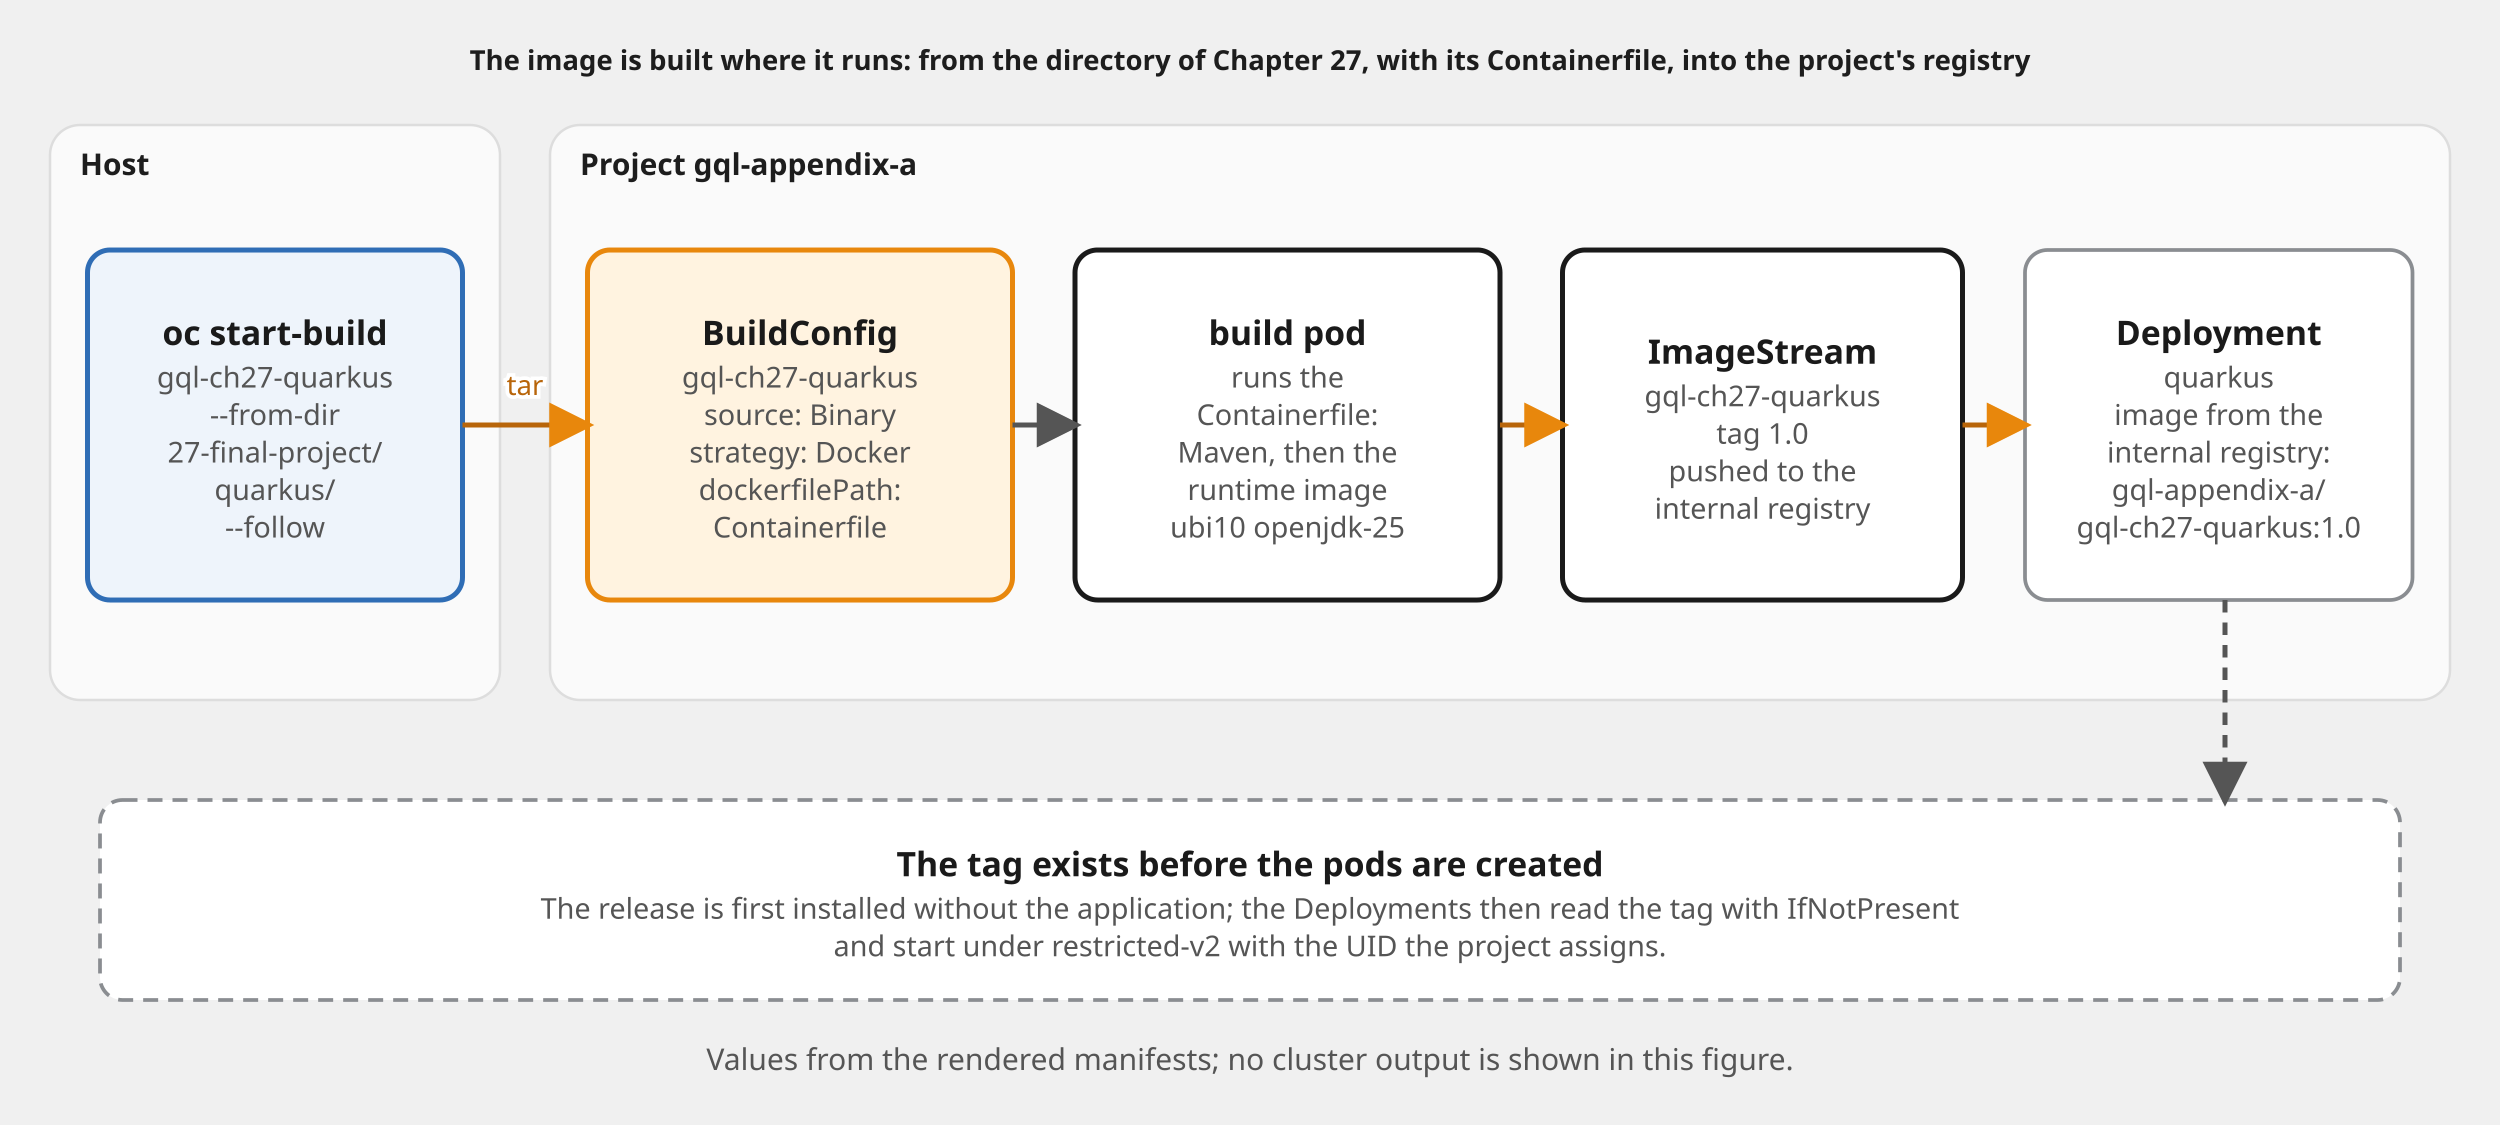
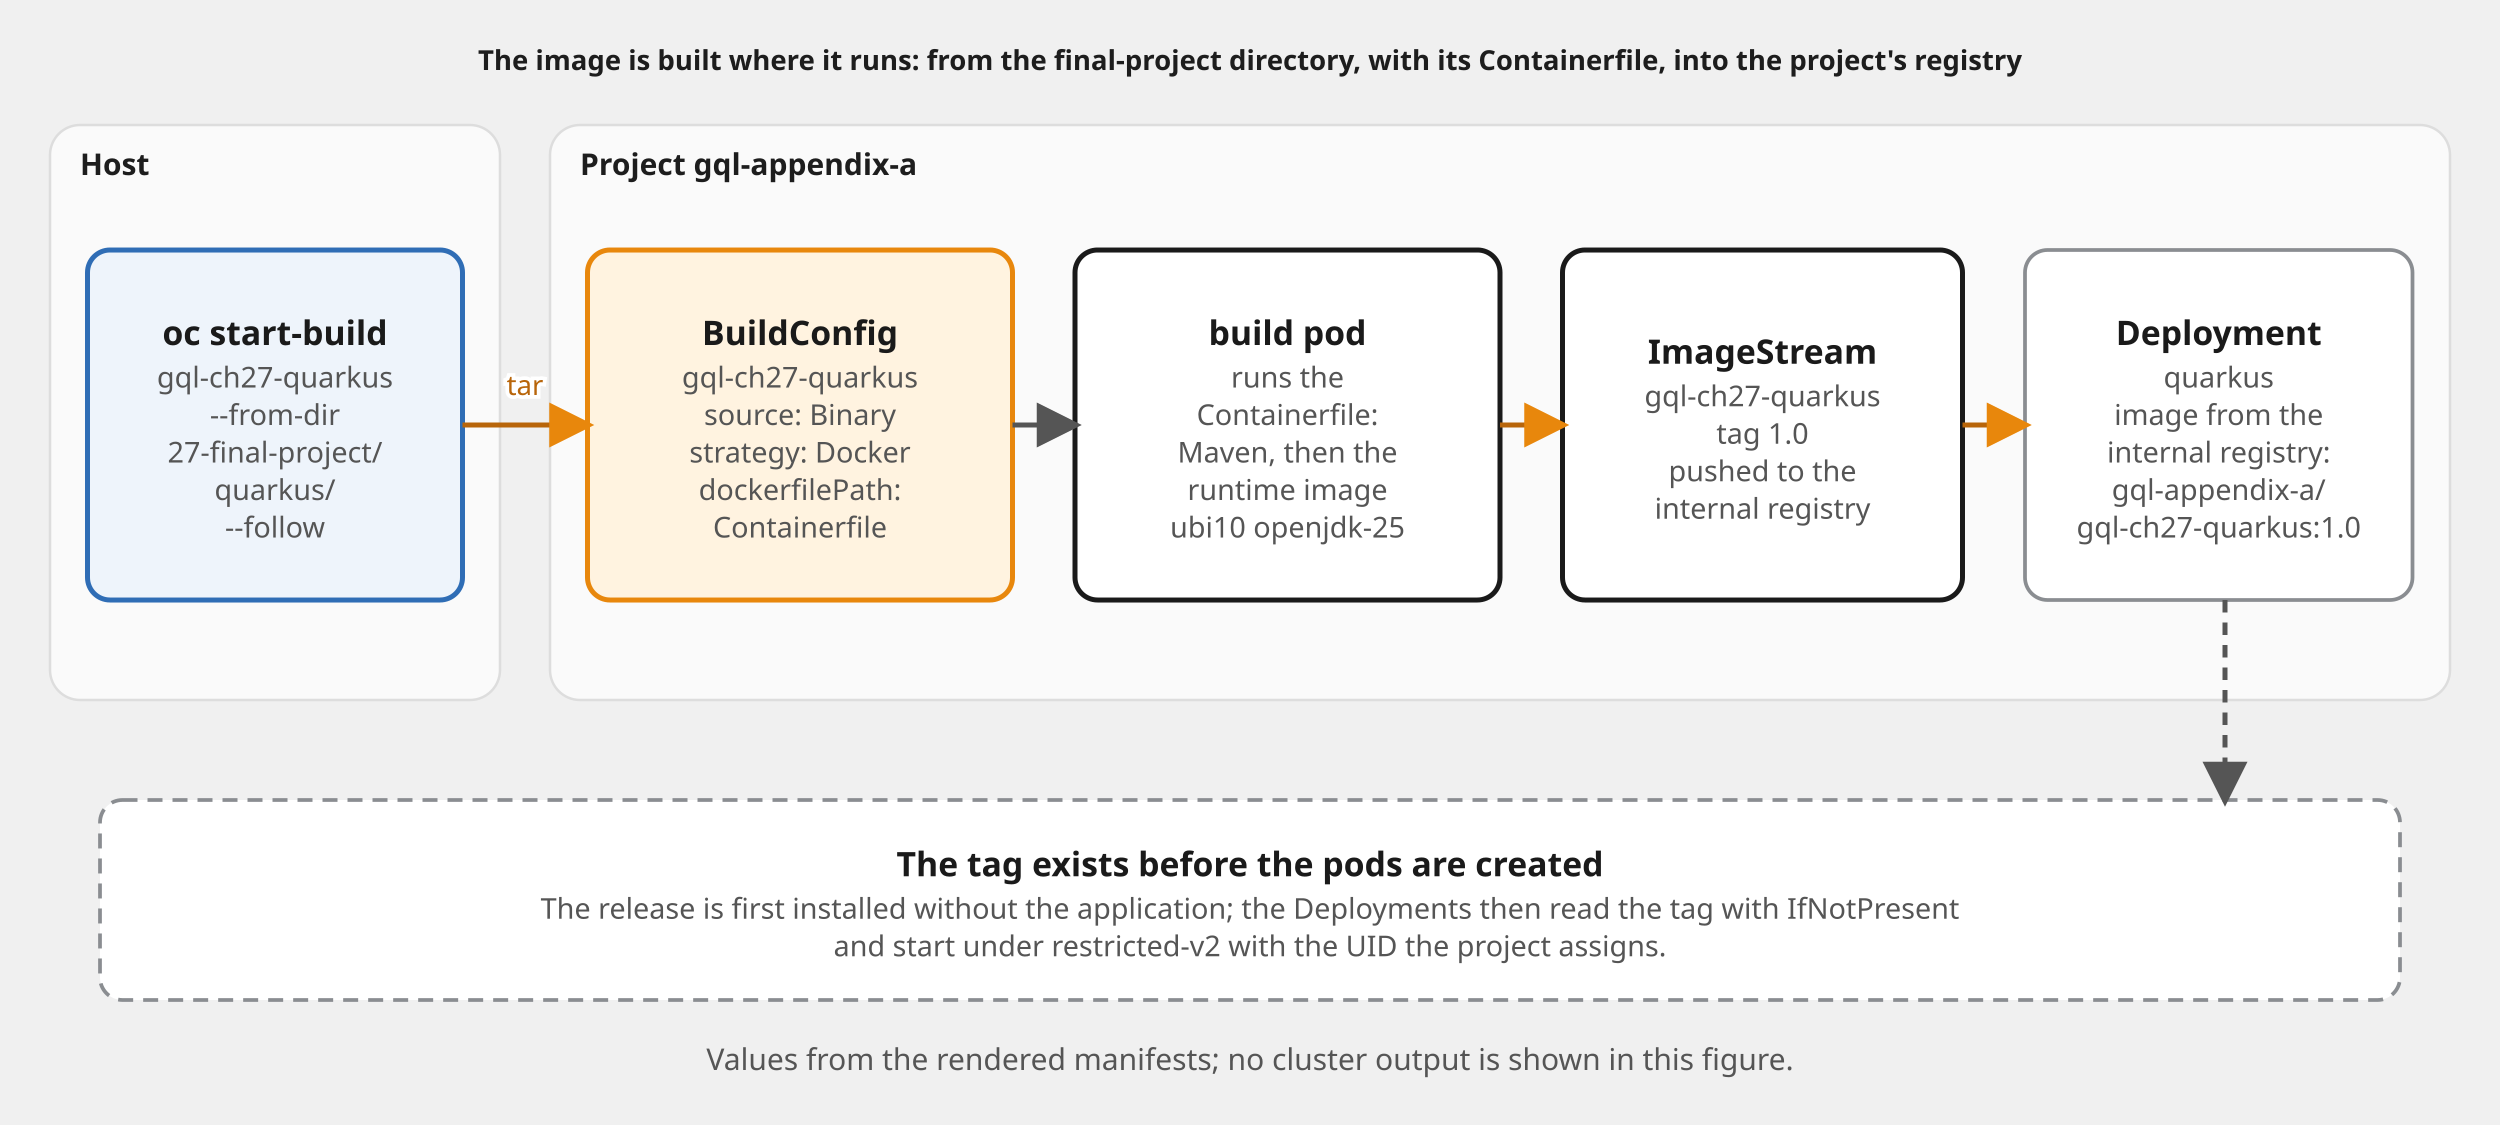
<svg xmlns="http://www.w3.org/2000/svg" viewBox="0 0 1000 450" font-family="'Red Hat Text', system-ui, sans-serif" role="img">
  <defs>
    <marker id="a" viewBox="0 0 10 10" refX="8.5" refY="5" markerWidth="9" markerHeight="9" orient="auto-start-reverse">
      <path d="M0,0 L10,5 L0,10 z" fill="#555" />
    </marker>
    <marker id="am" viewBox="0 0 10 10" refX="8.5" refY="5" markerWidth="9" markerHeight="9" orient="auto-start-reverse">
      <path d="M0,0 L10,5 L0,10 z" fill="#e8870c" />
    </marker>
  </defs>
  <rect x="20" y="50" width="180" height="230" rx="12" fill="#fafafa" stroke="#ddd" />
  <text x="32" y="70" font-size="12" font-weight="700" fill="#1d1d1d">Host</text>
  <rect x="220" y="50" width="760" height="230" rx="12" fill="#fafafa" stroke="#ddd" />
  <text x="232" y="70" font-size="12" font-weight="700" fill="#1d1d1d">Project gql-appendix-a</text>
  <rect x="35" y="100" width="150" height="140" rx="9" fill="#eef4fb" stroke="#2f6db5" stroke-width="2" />
  <text x="110.0" y="138.0" font-size="13.5" font-weight="700" fill="#1a1a1a" text-anchor="middle">oc start-build</text>
  <text x="110.0" y="155.0" font-size="11.5" fill="#555555" text-anchor="middle">gql-ch27-quarkus</text>
  <text x="110.0" y="170.0" font-size="11.5" fill="#555555" text-anchor="middle">--from-dir</text>
  <text x="110.0" y="185.0" font-size="11.5" fill="#555555" text-anchor="middle">27-final-project/</text>
  <text x="110.0" y="200.0" font-size="11.5" fill="#555555" text-anchor="middle">quarkus/</text>
  <text x="110.0" y="215.0" font-size="11.5" fill="#555555" text-anchor="middle">--follow</text>
  <rect x="235" y="100" width="170" height="140" rx="9" fill="#fff3e0" stroke="#e8870c" stroke-width="2" />
  <text x="320.0" y="138.0" font-size="13.5" font-weight="700" fill="#1a1a1a" text-anchor="middle">BuildConfig</text>
  <text x="320.0" y="155.0" font-size="11.5" fill="#555555" text-anchor="middle">gql-ch27-quarkus</text>
  <text x="320.0" y="170.0" font-size="11.5" fill="#555555" text-anchor="middle">source: Binary</text>
  <text x="320.0" y="185.0" font-size="11.5" fill="#555555" text-anchor="middle">strategy: Docker</text>
  <text x="320.0" y="200.0" font-size="11.5" fill="#555555" text-anchor="middle">dockerfilePath:</text>
  <text x="320.0" y="215.0" font-size="11.5" fill="#555555" text-anchor="middle">Containerfile</text>
  <rect x="430" y="100" width="170" height="140" rx="9" fill="#ffffff" stroke="#1a1a1a" stroke-width="2" />
  <text x="515.0" y="138.0" font-size="13.5" font-weight="700" fill="#1a1a1a" text-anchor="middle">build pod</text>
  <text x="515.0" y="155.0" font-size="11.5" fill="#555555" text-anchor="middle">runs the</text>
  <text x="515.0" y="170.0" font-size="11.5" fill="#555555" text-anchor="middle">Containerfile:</text>
  <text x="515.0" y="185.0" font-size="11.5" fill="#555555" text-anchor="middle">Maven, then the</text>
  <text x="515.0" y="200.0" font-size="11.5" fill="#555555" text-anchor="middle">runtime image</text>
  <text x="515.0" y="215.0" font-size="11.5" fill="#555555" text-anchor="middle">ubi10 openjdk-25</text>
  <rect x="625" y="100" width="160" height="140" rx="9" fill="#ffffff" stroke="#1a1a1a" stroke-width="2" />
  <text x="705.0" y="145.5" font-size="13.5" font-weight="700" fill="#1a1a1a" text-anchor="middle">ImageStream</text>
  <text x="705.0" y="162.5" font-size="11.5" fill="#555555" text-anchor="middle">gql-ch27-quarkus</text>
  <text x="705.0" y="177.5" font-size="11.5" fill="#555555" text-anchor="middle">tag 1.0</text>
  <text x="705.0" y="192.5" font-size="11.5" fill="#555555" text-anchor="middle">pushed to the</text>
  <text x="705.0" y="207.5" font-size="11.5" fill="#555555" text-anchor="middle">internal registry</text>
  <rect x="810" y="100" width="155" height="140" rx="9" fill="#ffffff" stroke="#8a8d91" stroke-width="1.5" />
  <text x="887.5" y="138.0" font-size="13.5" font-weight="700" fill="#1a1a1a" text-anchor="middle">Deployment</text>
  <text x="887.5" y="155.0" font-size="11.5" fill="#555555" text-anchor="middle">quarkus</text>
  <text x="887.5" y="170.0" font-size="11.5" fill="#555555" text-anchor="middle">image from the</text>
  <text x="887.5" y="185.0" font-size="11.5" fill="#555555" text-anchor="middle">internal registry:</text>
  <text x="887.5" y="200.0" font-size="11.5" fill="#555555" text-anchor="middle">gql-appendix-a/</text>
  <text x="887.5" y="215.0" font-size="11.5" fill="#555555" text-anchor="middle">gql-ch27-quarkus:1.0</text>
  <rect x="40" y="320" width="920" height="80" rx="9" fill="#ffffff" stroke="#8a8d91" stroke-width="1.5" stroke-dasharray="6 4" />
  <text x="500.0" y="350.5" font-size="13.5" font-weight="700" fill="#1a1a1a" text-anchor="middle">The tag exists before the pods are created</text>
  <text x="500.0" y="367.5" font-size="11.5" fill="#555555" text-anchor="middle">The release is first installed without the application; the Deployments then read the tag with IfNotPresent</text>
  <text x="500.0" y="382.5" font-size="11.5" fill="#555555" text-anchor="middle">and start under restricted-v2 with the UID the project assigns.</text>
  <path d="M185,170 L235,170" fill="none" stroke="#b8650a" stroke-width="2" marker-end="url(#am)" />
  <text x="210.0" y="158.0" font-size="11" fill="#ffffff" stroke="#ffffff" stroke-width="3" paint-order="stroke" text-anchor="middle">tar</text>
  <text x="210.0" y="158.0" font-size="11" fill="#b8650a" text-anchor="middle">tar</text>
  <path d="M405,170 L430,170" fill="none" stroke="#555" stroke-width="2" marker-end="url(#a)" />
  <path d="M600,170 L625,170" fill="none" stroke="#b8650a" stroke-width="2" marker-end="url(#am)" />
  <path d="M785,170 L810,170" fill="none" stroke="#b8650a" stroke-width="2" marker-end="url(#am)" />
  <path d="M890,240 L890,320" fill="none" stroke="#555" stroke-width="2" stroke-dasharray="5 4" marker-end="url(#a)" />
-   <text x="500" y="28" font-size="11" fill="#1d1d1d" text-anchor="middle" font-weight="700">The image is built where it runs: from the directory of Chapter 27, with its Containerfile, into the project's registry</text>
+   <text x="500" y="28" font-size="11" fill="#1d1d1d" text-anchor="middle" font-weight="700">The image is built where it runs: from the final-project directory, with its Containerfile, into the project's registry</text>
  <text x="500" y="428" font-size="12" fill="#555555" text-anchor="middle">Values from the rendered manifests; no cluster output is shown in this figure.</text>
</svg>
